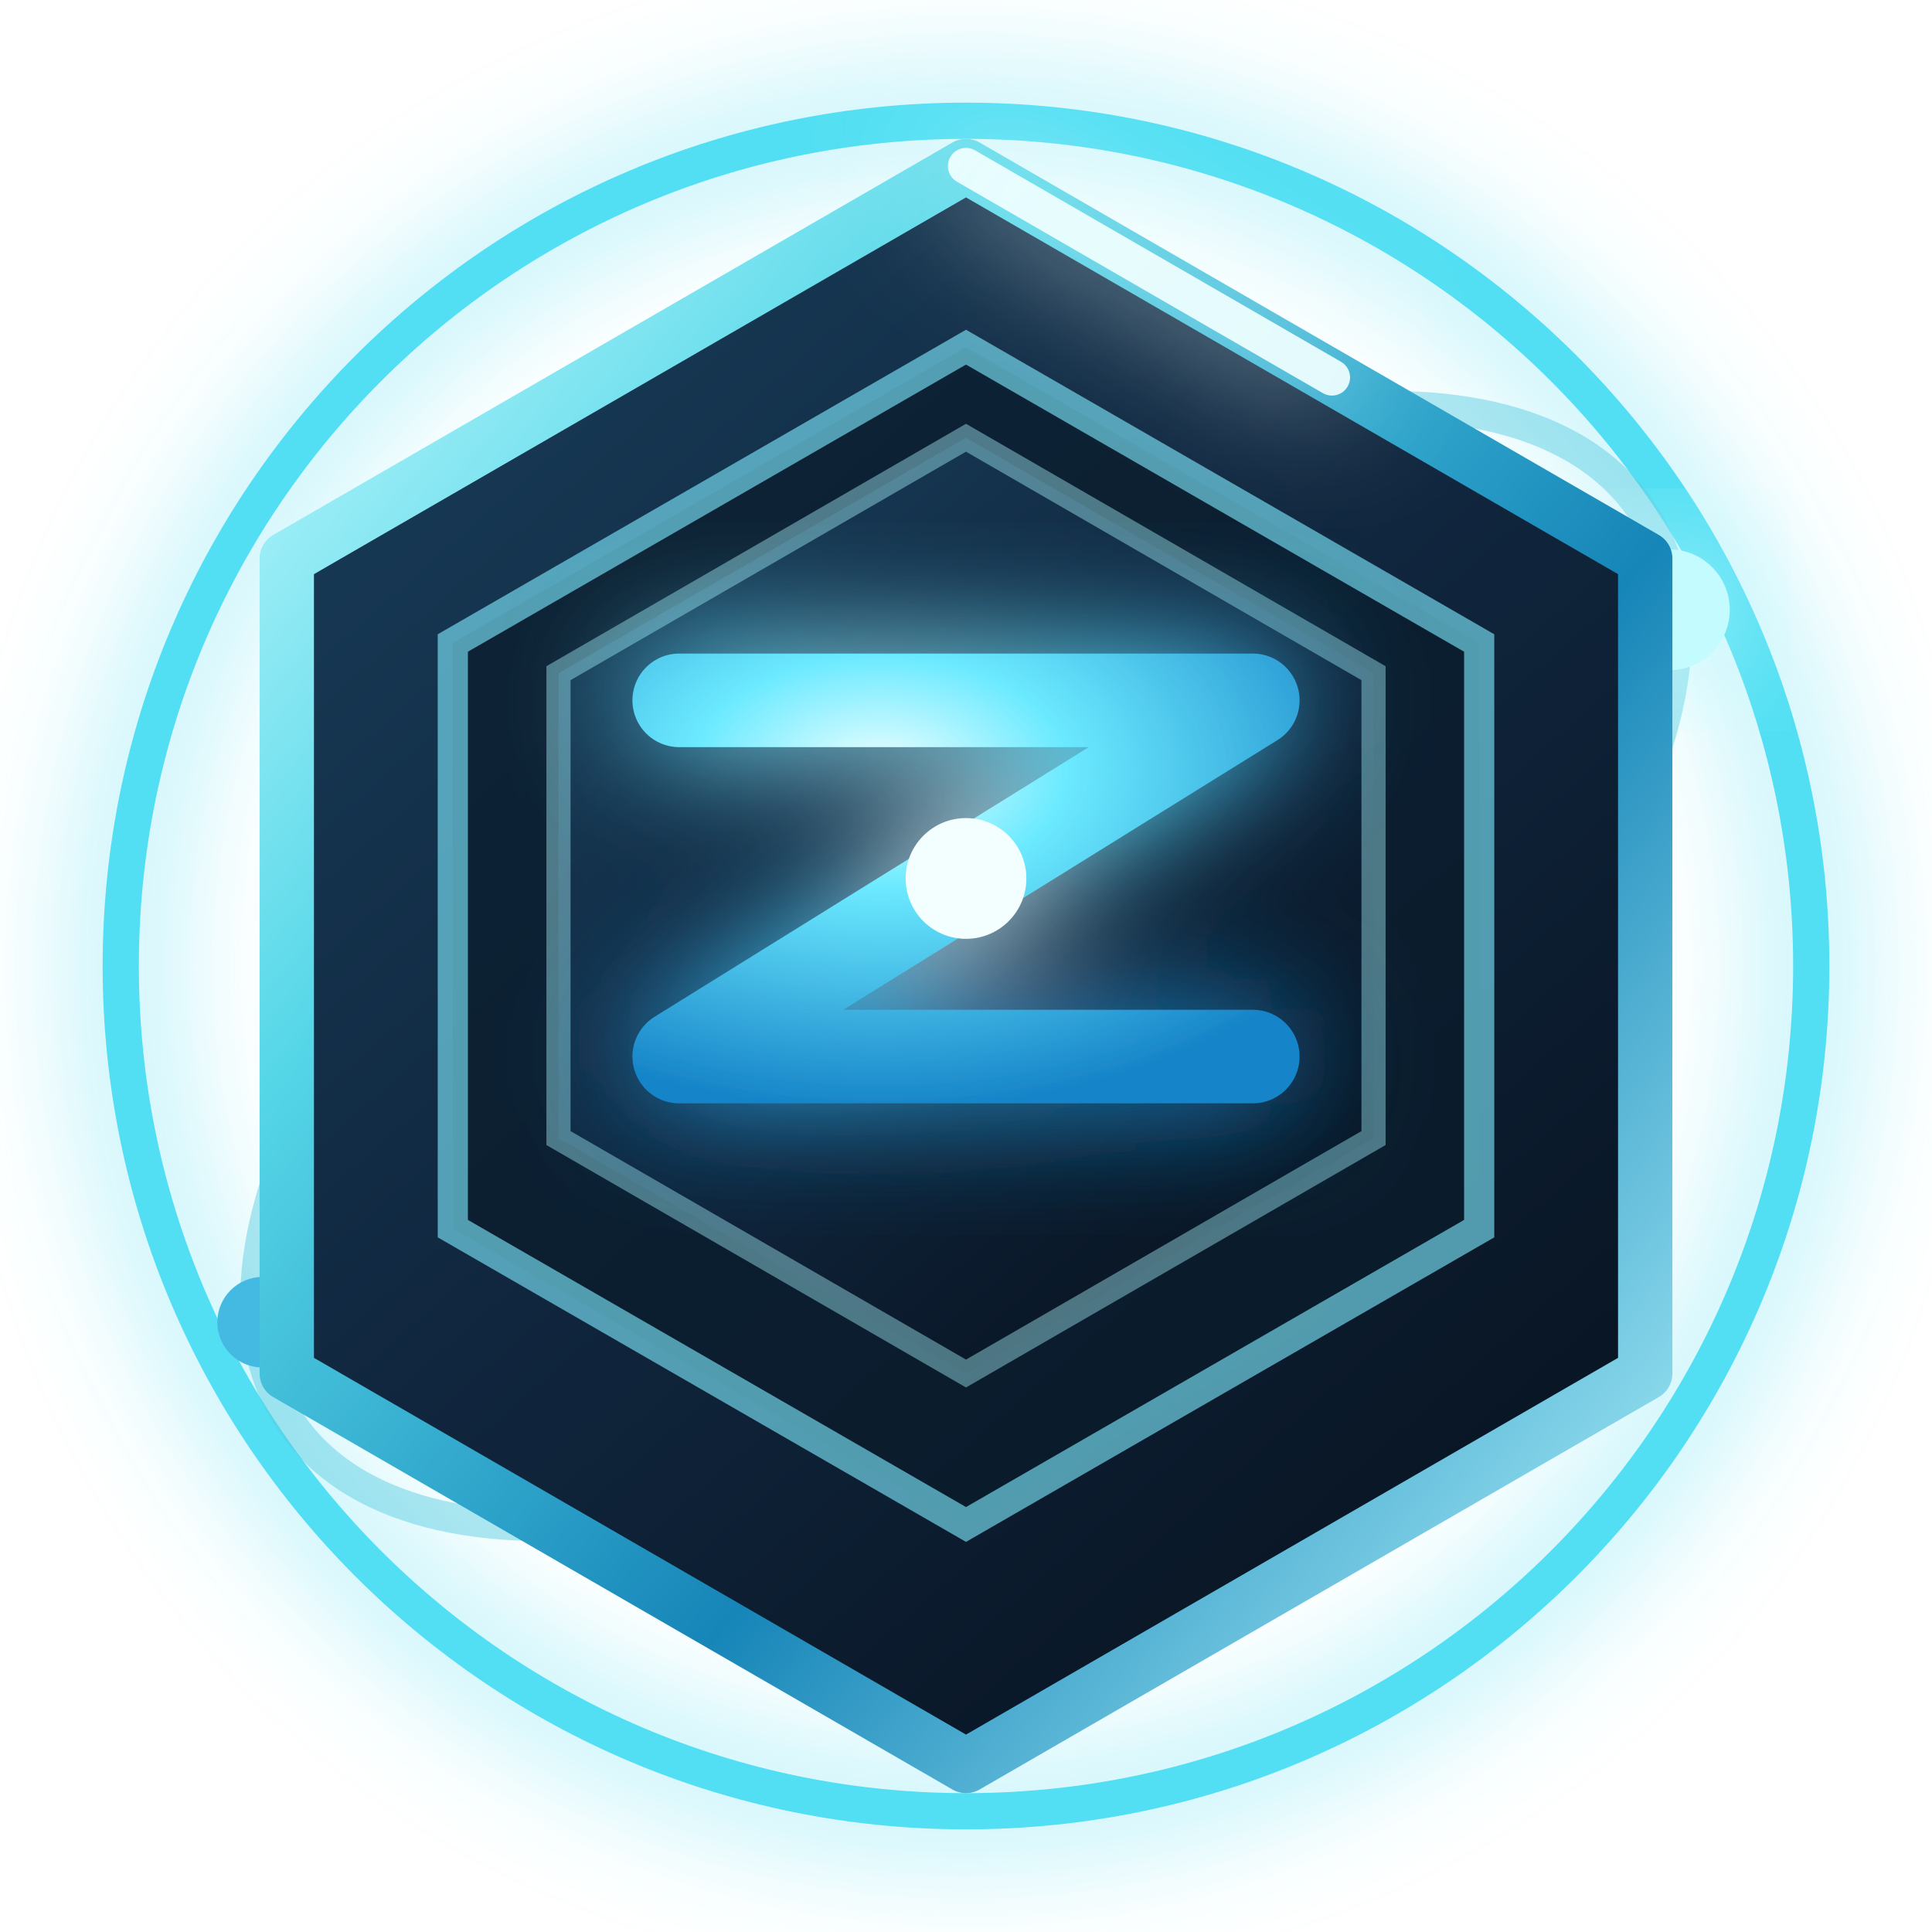
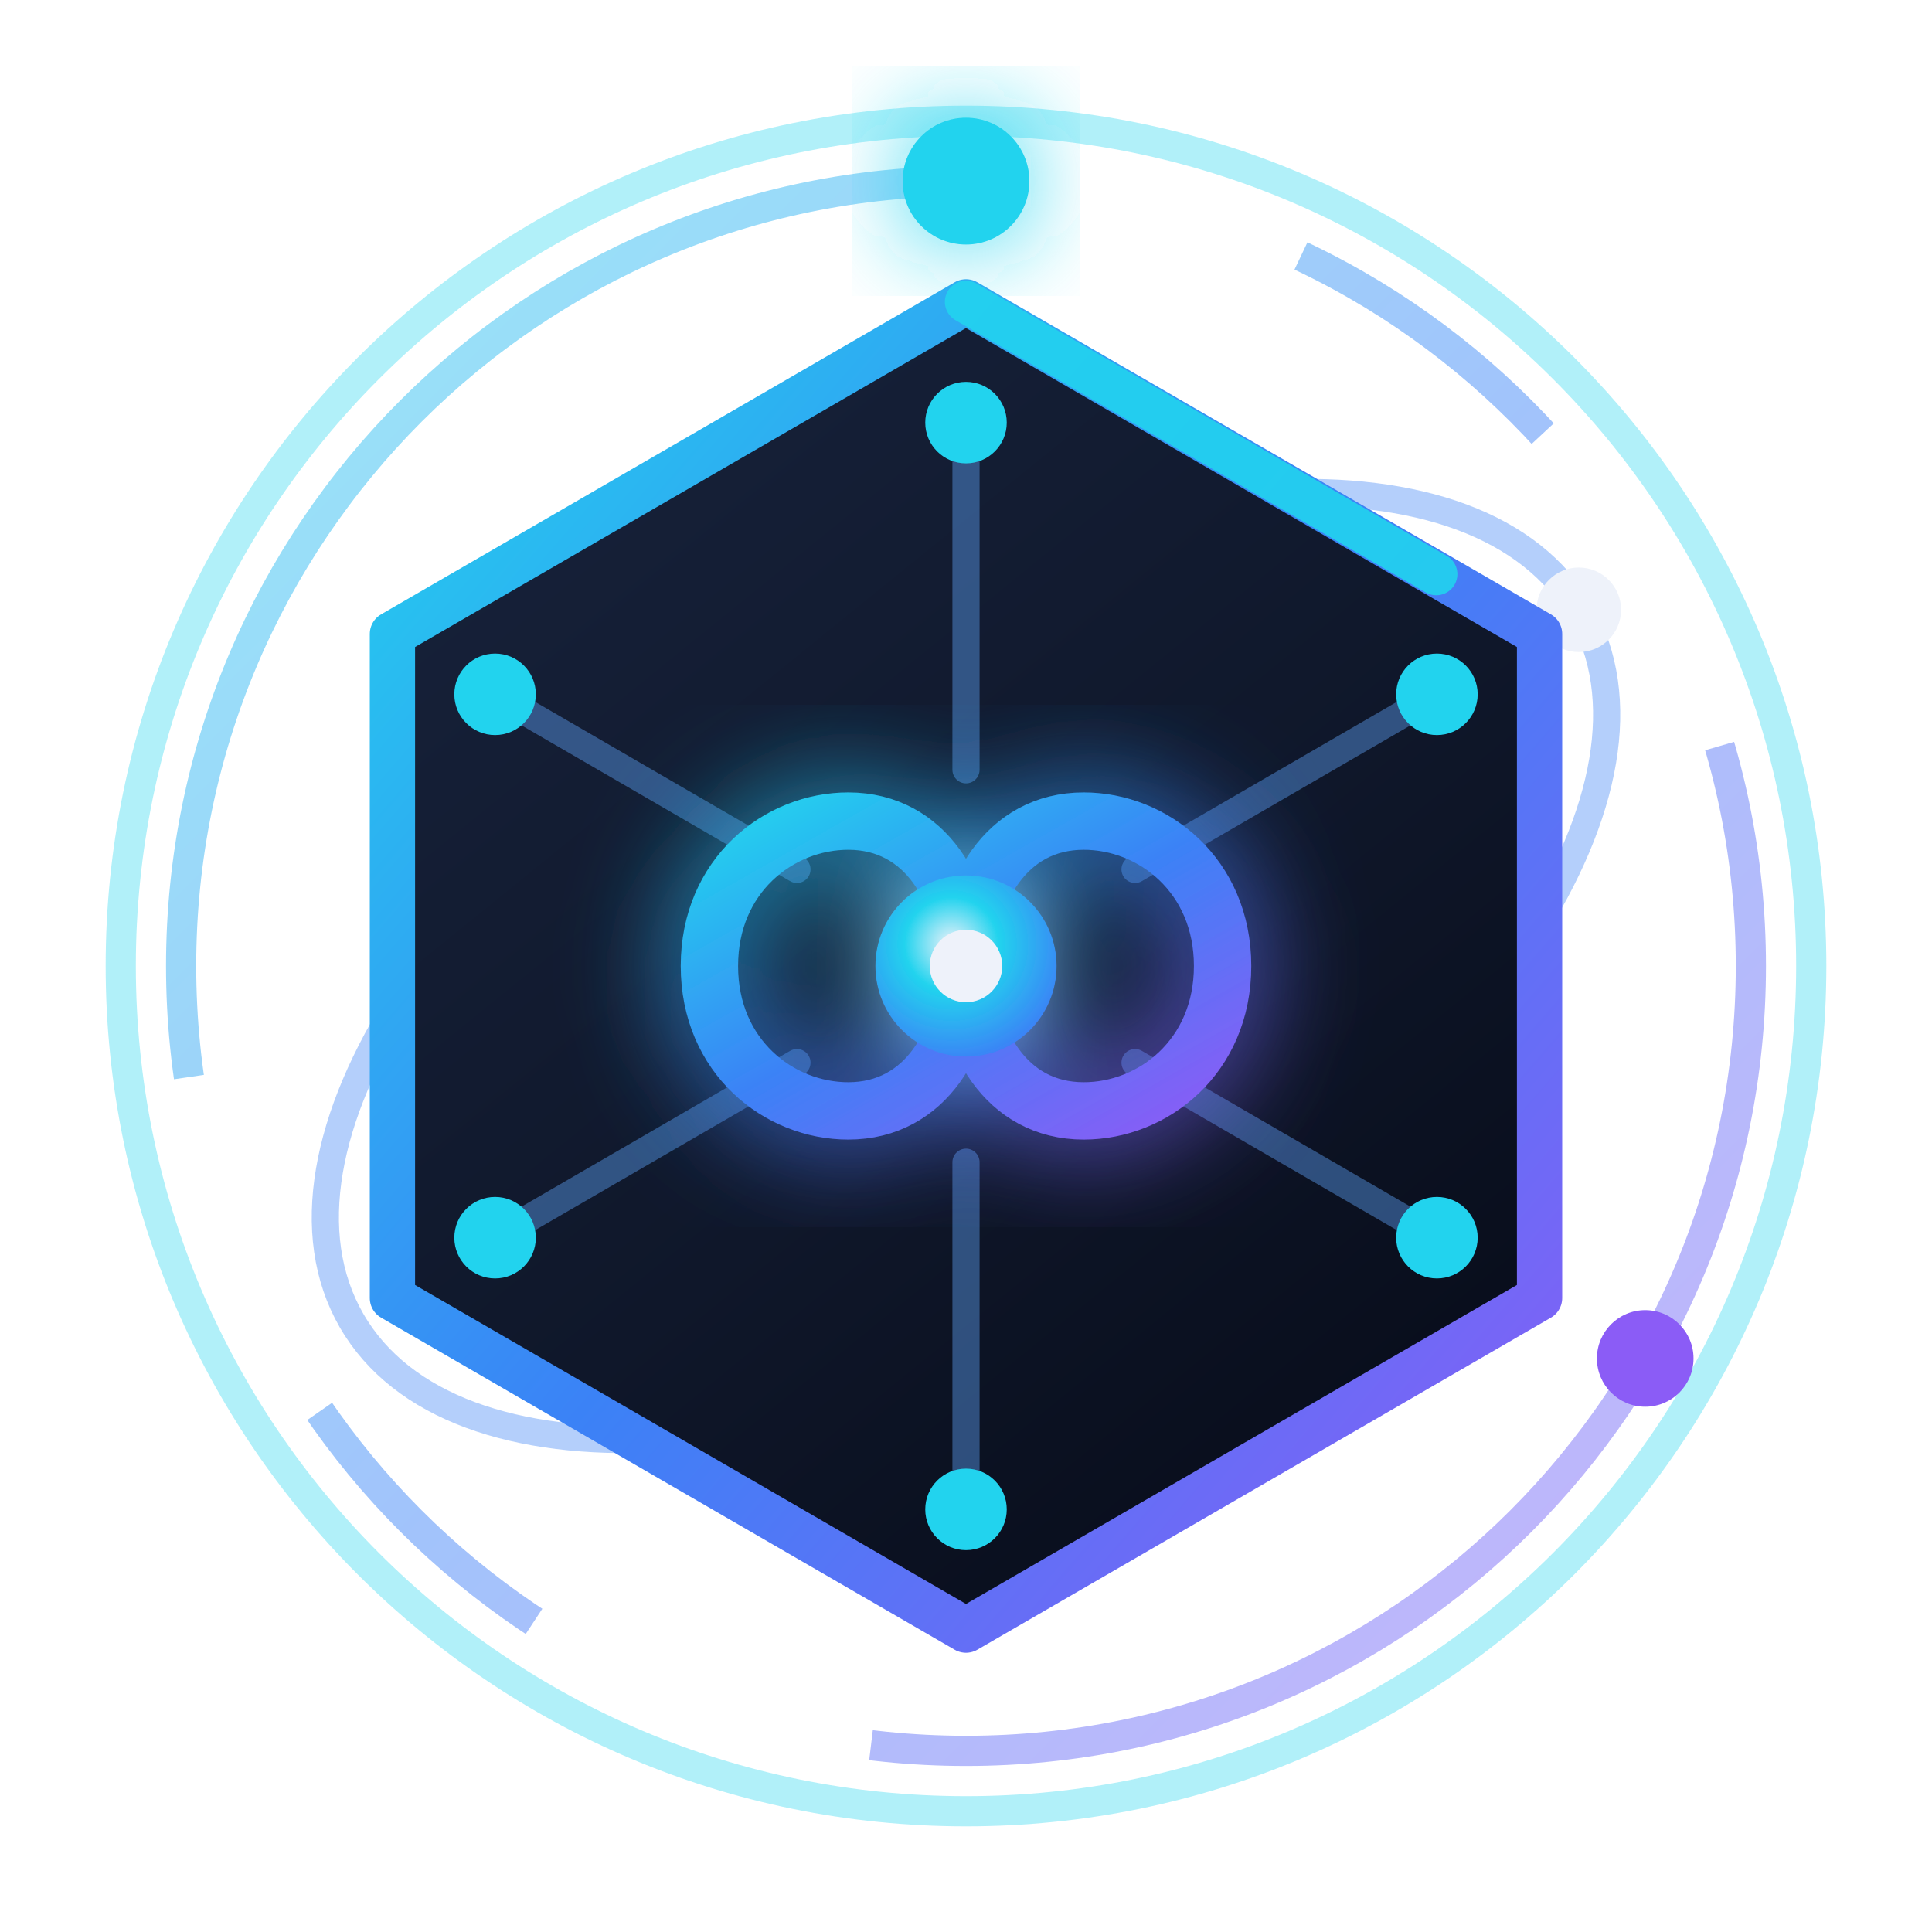
- <svg xmlns="http://www.w3.org/2000/svg" width="64" height="64" viewBox="0 0 64 64" role="img" aria-labelledby="title">
+ <svg xmlns="http://www.w3.org/2000/svg" width="64" height="64" viewBox="0 0 64 64" role="img" aria-labelledby="zq-icon-title">
  <defs>
-     <linearGradient id="metal" x1="0" y1="0" x2="1" y2="1">
-       <stop offset="0" stop-color="#c5fbff" />
-       <stop offset=".28" stop-color="#56d7e8" />
-       <stop offset=".62" stop-color="#1685b8" />
-       <stop offset="1" stop-color="#b6f8ff" />
+     <linearGradient id="zq-icon-ring" x1="0%" y1="0%" x2="100%" y2="100%">
+       <stop offset="0%" stop-color="#22d3ee" />
+       <stop offset="50%" stop-color="#3b82f6" />
+       <stop offset="100%" stop-color="#8b5cf6" />
    </linearGradient>
-     <linearGradient id="glass" x1=".12" y1="0" x2=".88" y2="1">
-       <stop offset="0" stop-color="#183d59" />
-       <stop offset=".48" stop-color="#10263e" />
-       <stop offset="1" stop-color="#07111d" />
+     <linearGradient id="zq-icon-surface" x1="15%" y1="0%" x2="85%" y2="100%">
+       <stop offset="0%" stop-color="#17223b" />
+       <stop offset="55%" stop-color="#0f172a" />
+       <stop offset="100%" stop-color="#070b18" />
    </linearGradient>
-     <radialGradient id="core-light" cx=".35" cy=".2" r=".95">
-       <stop offset="0" stop-color="#efffff" />
-       <stop offset=".34" stop-color="#6ceaff" />
-       <stop offset="1" stop-color="#1684c8" />
+     <radialGradient id="zq-icon-nucleus" cx="42%" cy="38%" r="65%">
+       <stop offset="0%" stop-color="#eef2fa" />
+       <stop offset="40%" stop-color="#22d3ee" />
+       <stop offset="100%" stop-color="#3b82f6" />
    </radialGradient>
-     <filter id="soft-glow" x="-50%" y="-50%" width="200%" height="200%">
-       <feGaussianBlur stdDeviation="2.1" result="blur" />
+     <filter id="zq-icon-glow" x="-40%" y="-40%" width="180%" height="180%">
+       <feGaussianBlur stdDeviation="1.8" result="blur" />
      <feMerge>
        <feMergeNode in="blur" />
        <feMergeNode in="SourceGraphic" />
      </feMerge>
    </filter>
    <style>
-       .orbit { transform-box: fill-box; transform-origin: center; animation: orbit-turn 34s linear infinite; }
-       .core { transform-box: fill-box; transform-origin: center; animation: core-turn 26s linear infinite; }
-       .pulse { transform-box: fill-box; transform-origin: center; animation: soft-pulse 4.8s ease-in-out infinite; }
-       .trace { stroke-dasharray: 14 150; stroke-dashoffset: 164; animation: trace-run 6.4s linear infinite; }
-       @keyframes orbit-turn { to { transform: rotate(360deg); } }
-       @keyframes core-turn { to { transform: rotate(-360deg); } }
-       @keyframes soft-pulse { 0%, 100% { opacity: .25; transform: scale(.96); } 50% { opacity: .62; transform: scale(1.035); } }
-       @keyframes trace-run { to { stroke-dashoffset: 0; } }
+       .zq-orbit-outer {
+         transform-box: view-box;
+         transform-origin: 32px 32px;
+         animation: zq-orbit-cw 24s linear infinite;
+       }
+       .zq-orbit-inner {
+         transform-box: view-box;
+         transform-origin: 32px 32px;
+         animation: zq-orbit-ccw 32s linear infinite;
+       }
+       .zq-aura-breathe {
+         transform-box: view-box;
+         transform-origin: 32px 32px;
+         animation: zq-aura 4.2s ease-in-out infinite;
+       }
+       .zq-core-breathe {
+         transform-box: view-box;
+         transform-origin: 32px 32px;
+         animation: zq-breathe 4.2s ease-in-out infinite;
+       }
+       .zq-data-trace {
+         stroke-dasharray: 18 118;
+         stroke-dashoffset: 136;
+         animation: zq-trace 5.6s linear infinite;
+       }
+       @keyframes zq-orbit-cw { to { transform: rotate(360deg); } }
+       @keyframes zq-orbit-ccw { to { transform: rotate(-360deg); } }
+       @keyframes zq-breathe {
+         0%, 100% { transform: scale(0.92); opacity: 0.85; }
+         50% { transform: scale(1.09); opacity: 1; }
+       }
+       @keyframes zq-aura {
+         0%, 100% { transform: scale(0.95); opacity: 0.28; }
+         50% { transform: scale(1.06); opacity: 0.65; }
+       }
+       @keyframes zq-trace { to { stroke-dashoffset: 0; } }
      @media (prefers-reduced-motion: reduce) {
-         .orbit, .core, .pulse, .trace { animation: none !important; }
-         .pulse { opacity: .4; }
-         .trace { stroke-dasharray: none; stroke-dashoffset: 0; }
+         .zq-orbit-outer, .zq-orbit-inner, .zq-aura-breathe, .zq-core-breathe, .zq-data-trace {
+           animation: none !important;
+         }
+         .zq-aura-breathe { opacity: 0.45; }
+         .zq-data-trace { stroke-dasharray: none; stroke-dashoffset: 0; }
      }
    </style>
  </defs>
-   <circle class="pulse" cx="32" cy="32" r="28" fill="none" stroke="#52dff3" stroke-width="1.2" filter="url(#soft-glow)" />
-   <g class="orbit" fill="none">
-     <ellipse cx="32" cy="32" rx="27" ry="13" transform="rotate(-34 32 32)" stroke="#59cde2" stroke-opacity=".48" stroke-width="1" />
-     <circle cx="55.3" cy="20.2" r="2" fill="#c4fbff" filter="url(#soft-glow)" />
-     <circle cx="8.7" cy="43.8" r="1.5" fill="#44b9e2" />
+   <circle class="zq-aura-breathe" cx="32" cy="32" r="28" fill="none" stroke="#22d3ee" stroke-opacity="0.35" stroke-width="1" />
+   <g class="zq-orbit-outer">
+     <circle cx="32" cy="32" r="26" fill="none" stroke="url(#zq-icon-ring)" stroke-opacity="0.48" stroke-width="1" stroke-dasharray="44 12 10 12" />
+     <circle cx="32" cy="6" r="2.1" fill="#22d3ee" filter="url(#zq-icon-glow)" />
+     <circle cx="54.5" cy="45" r="1.6" fill="#8b5cf6" />
  </g>
-   <path d="M32 5.5 54.5 18.5v27L32 58.5 9.5 45.5v-27L32 5.5Z" fill="url(#glass)" stroke="url(#metal)" stroke-width="1.8" stroke-linejoin="round" />
-   <path d="m32 11.5 17 9.8v19.4l-17 9.8-17-9.8V21.3l17-9.8Z" fill="#0b1c2b" fill-opacity=".72" stroke="#7eeaff" stroke-opacity=".62" stroke-width="1" />
-   <path d="m32 14.5 13.5 7.8v15.4L32 45.5l-13.5-7.8V22.3L32 14.5Z" fill="url(#glass)" stroke="#a9f5ff" stroke-opacity=".42" stroke-width=".8" />
-   <g class="core" filter="url(#soft-glow)">
-     <path d="M22.5 23.2h19L22.5 35h19" fill="none" stroke="url(#core-light)" stroke-width="3.1" stroke-linecap="round" stroke-linejoin="round" />
-     <circle cx="32" cy="29.1" r="2" fill="#f3ffff" />
+   <g class="zq-orbit-inner">
+     <ellipse cx="32" cy="32" rx="23.5" ry="12" transform="rotate(-30 32 32)" fill="none" stroke="#3b82f6" stroke-opacity="0.38" stroke-width="0.9" />
+     <circle cx="52.3" cy="20.2" r="1.4" fill="#eef2fa" />
  </g>
-   <path class="trace" d="M32 5.5 54.5 18.5v27L32 58.5 9.5 45.5v-27L32 5.5Z" fill="none" stroke="#f1ffff" stroke-opacity=".92" stroke-width="1.2" stroke-linecap="round" filter="url(#soft-glow)" />
+   <polygon points="32,10 51,21 51,43 32,54 13,43 13,21" fill="url(#zq-icon-surface)" stroke="url(#zq-icon-ring)" stroke-width="1.5" stroke-linejoin="round" />
+   <polygon class="zq-data-trace" points="32,10 51,21 51,43 32,54 13,43 13,21" fill="none" stroke="#22d3ee" stroke-opacity="0.9" stroke-width="1.4" stroke-linecap="round" stroke-linejoin="round" />
+   <g stroke="#60a5fa" stroke-opacity="0.42" stroke-width="0.9" stroke-linecap="round">
+     <line x1="32" y1="14" x2="32" y2="25.5" />
+     <line x1="32" y1="38.5" x2="32" y2="50" />
+     <line x1="16.4" y1="23" x2="26.4" y2="28.8" />
+     <line x1="37.6" y1="35.2" x2="47.6" y2="41" />
+     <line x1="47.6" y1="23" x2="37.6" y2="28.8" />
+     <line x1="26.4" y1="35.2" x2="16.4" y2="41" />
+   </g>
+   <g fill="#22d3ee">
+     <circle cx="32" cy="14" r="1.35" />
+     <circle cx="47.6" cy="23" r="1.35" />
+     <circle cx="47.6" cy="41" r="1.35" />
+     <circle cx="32" cy="50" r="1.35" />
+     <circle cx="16.4" cy="41" r="1.35" />
+     <circle cx="16.4" cy="23" r="1.35" />
+   </g>
+   <g class="zq-core-breathe" filter="url(#zq-icon-glow)">
+     <path d="M23.5 32c0-3 2.3-4.8 4.6-4.8 2.6 0 3.9 2.4 3.9 4.8s1.3 4.8 3.9 4.8c2.3 0 4.6-1.8 4.6-4.8s-2.3-4.8-4.6-4.8c-2.6 0-3.9 2.4-3.9 4.8s-1.3 4.8-3.9 4.8c-2.3 0-4.6-1.8-4.6-4.8Z" fill="none" stroke="url(#zq-icon-ring)" stroke-width="1.9" stroke-linecap="round" stroke-linejoin="round" />
+     <circle cx="32" cy="32" r="3" fill="url(#zq-icon-nucleus)" />
+     <circle cx="32" cy="32" r="1.2" fill="#eef2fa" />
+   </g>
</svg>
